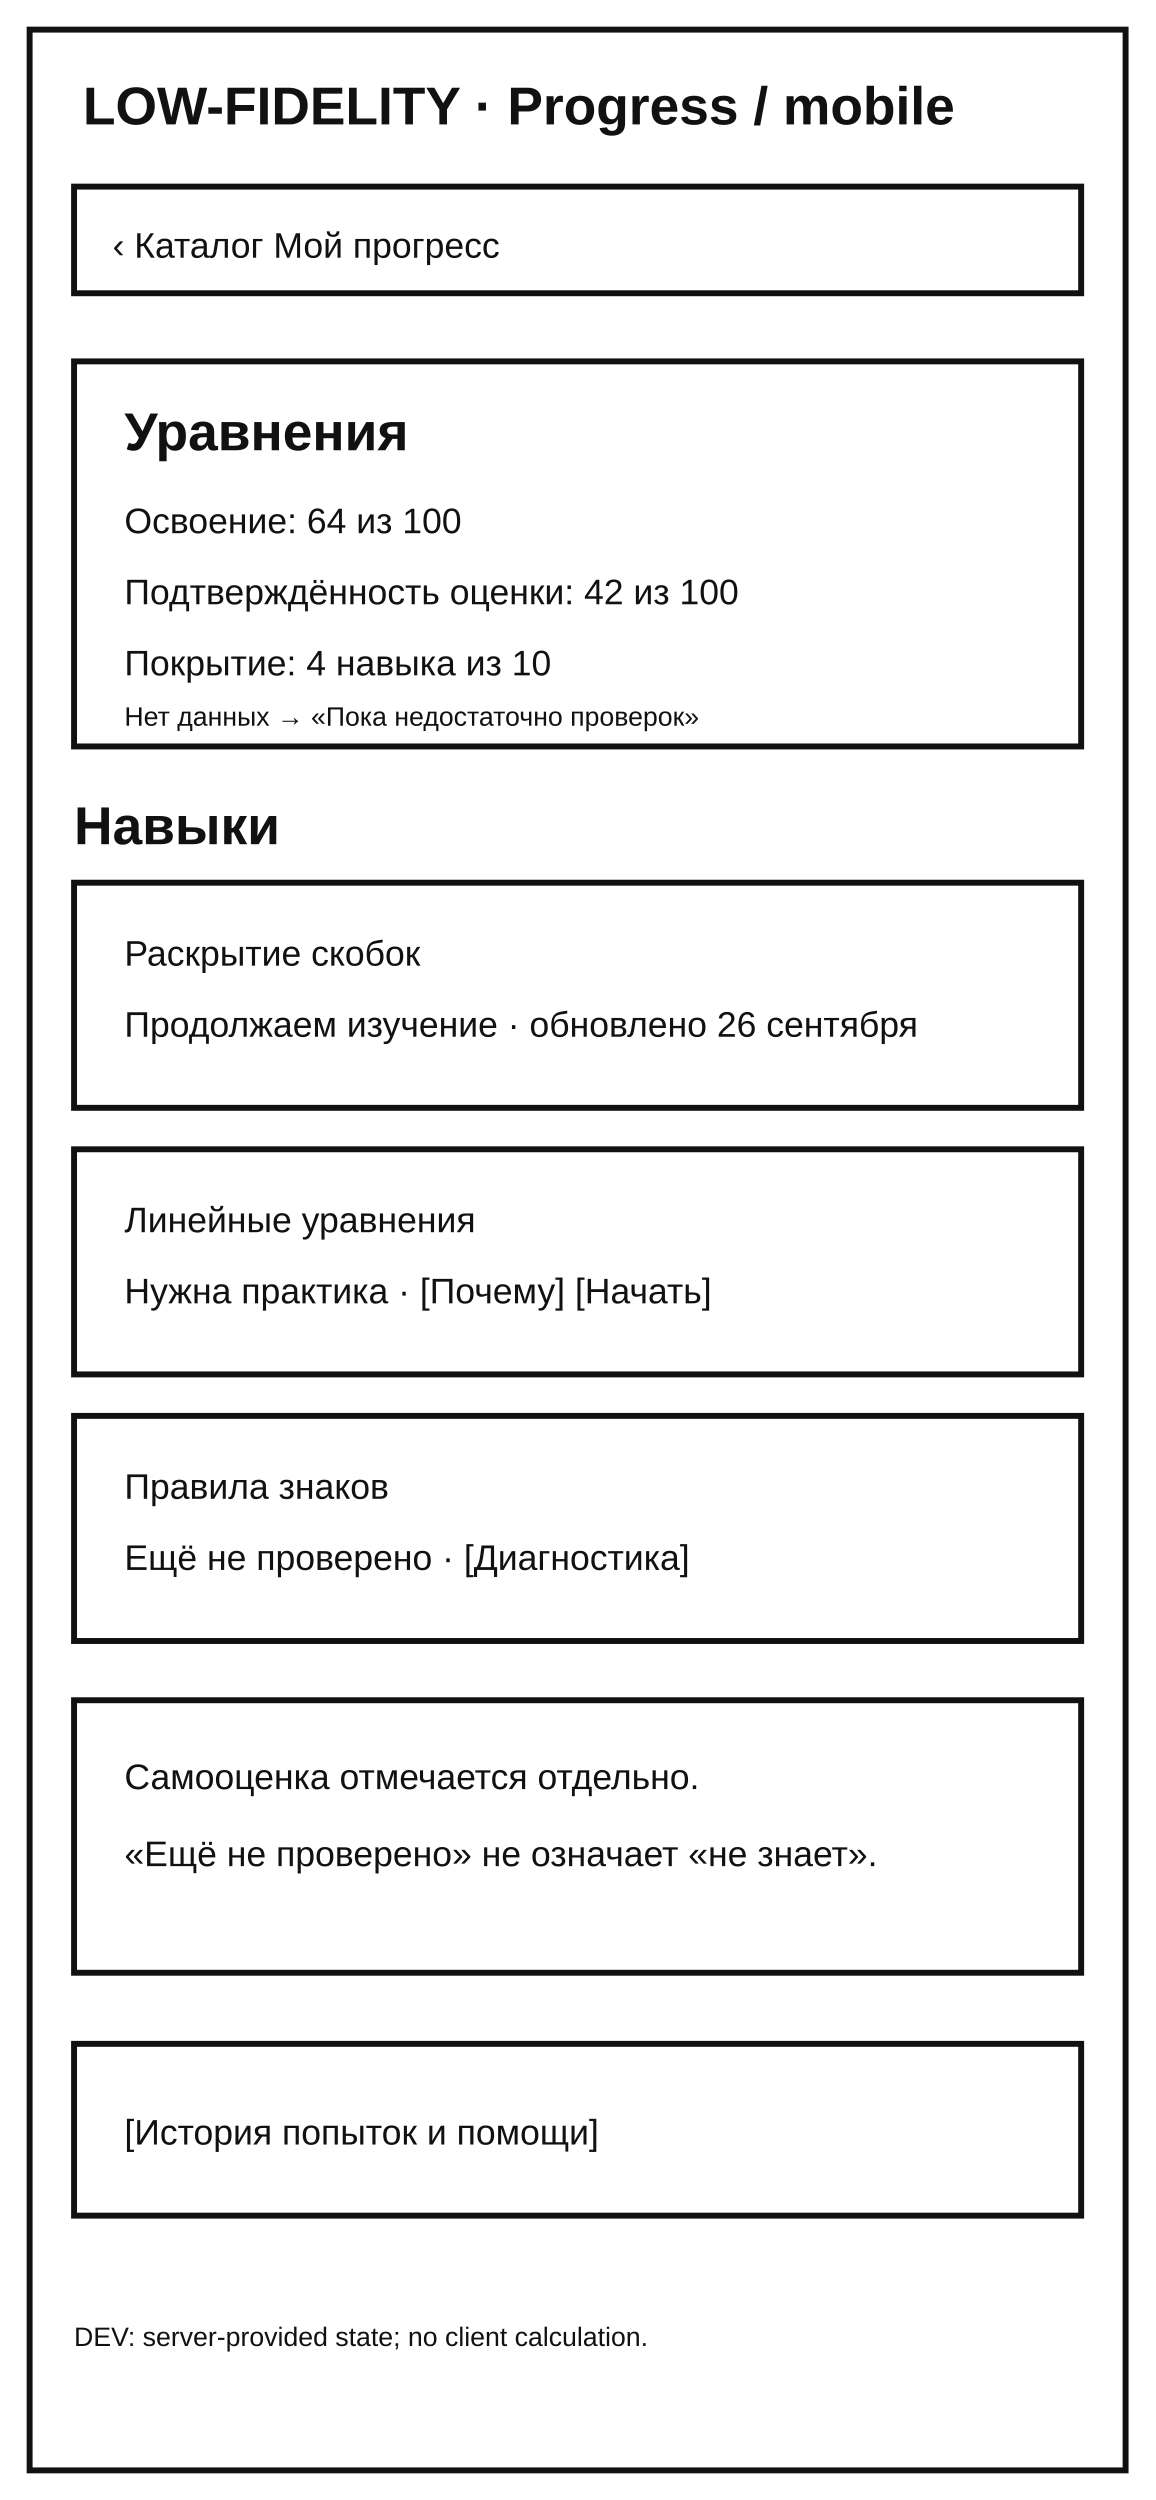
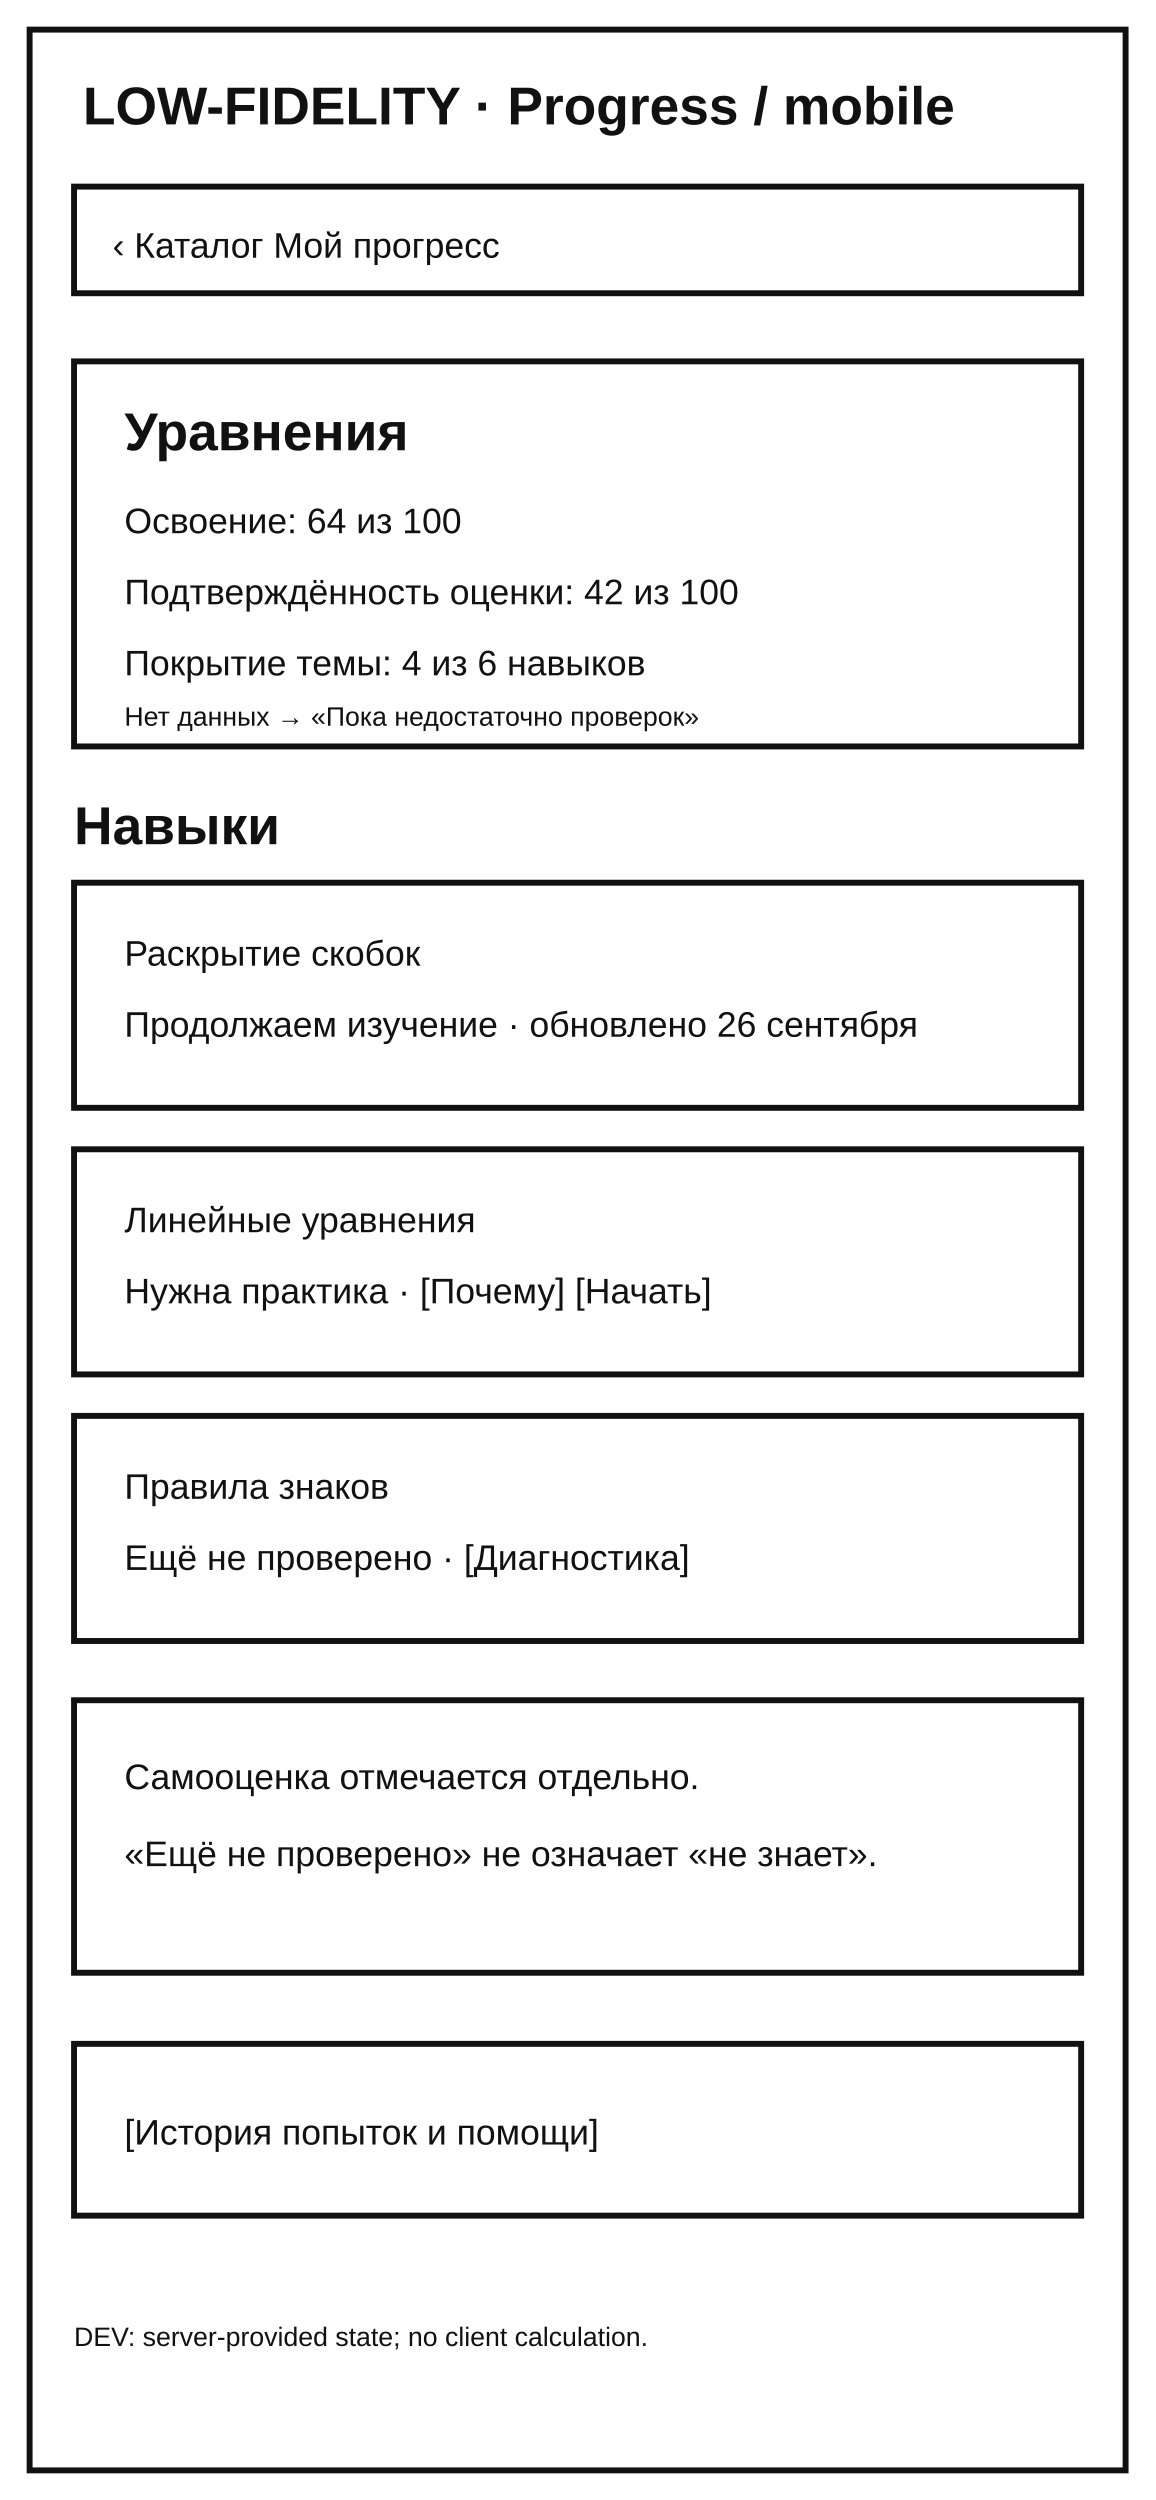
<svg xmlns="http://www.w3.org/2000/svg" width="390" height="844" viewBox="0 0 390 844" role="img" aria-labelledby="title desc">
  <style>text{font-family:Arial,sans-serif;font-size:12px;fill:#111}.s{fill:none;stroke:#111;stroke-width:2}.h{font-size:18px;font-weight:bold}.m{font-size:9px}</style>
  <rect class="s" x="10" y="10" width="370" height="824" />
  <text x="28" y="42" class="h">LOW-FIDELITY · Progress / mobile</text>
  <rect class="s" x="25" y="63" width="340" height="36" />
  <text x="38" y="87">‹ Каталог     Мой прогресс</text>
  <rect class="s" x="25" y="122" width="340" height="130" />
  <text x="42" y="152" class="h">Уравнения</text>
  <text x="42" y="180">Освоение: 64 из 100</text>
  <text x="42" y="204">Подтверждённость оценки: 42 из 100</text>
-   <text x="42" y="228">Покрытие: 4 навыка из 10</text>
+   <text x="42" y="228">Покрытие темы: 4 из 6 навыков</text>
  <text x="42" y="245" class="m">Нет данных → «Пока недостаточно проверок»</text>
  <text x="25" y="285" class="h">Навыки</text>
  <rect class="s" x="25" y="298" width="340" height="76" />
  <text x="42" y="326">Раскрытие скобок</text>
  <text x="42" y="350">Продолжаем изучение · обновлено 26 сентября</text>
  <rect class="s" x="25" y="388" width="340" height="76" />
  <text x="42" y="416">Линейные уравнения</text>
  <text x="42" y="440">Нужна практика · [Почему] [Начать]</text>
  <rect class="s" x="25" y="478" width="340" height="76" />
  <text x="42" y="506">Правила знаков</text>
  <text x="42" y="530">Ещё не проверено · [Диагностика]</text>
  <rect class="s" x="25" y="574" width="340" height="92" />
  <text x="42" y="604">Самооценка отмечается отдельно.</text>
  <text x="42" y="630">«Ещё не проверено» не означает «не знает».</text>
  <rect class="s" x="25" y="690" width="340" height="58" />
  <text x="42" y="724">[История попыток и помощи]</text>
  <text x="25" y="792" class="m">DEV: server-provided state; no client calculation.</text>
</svg>
